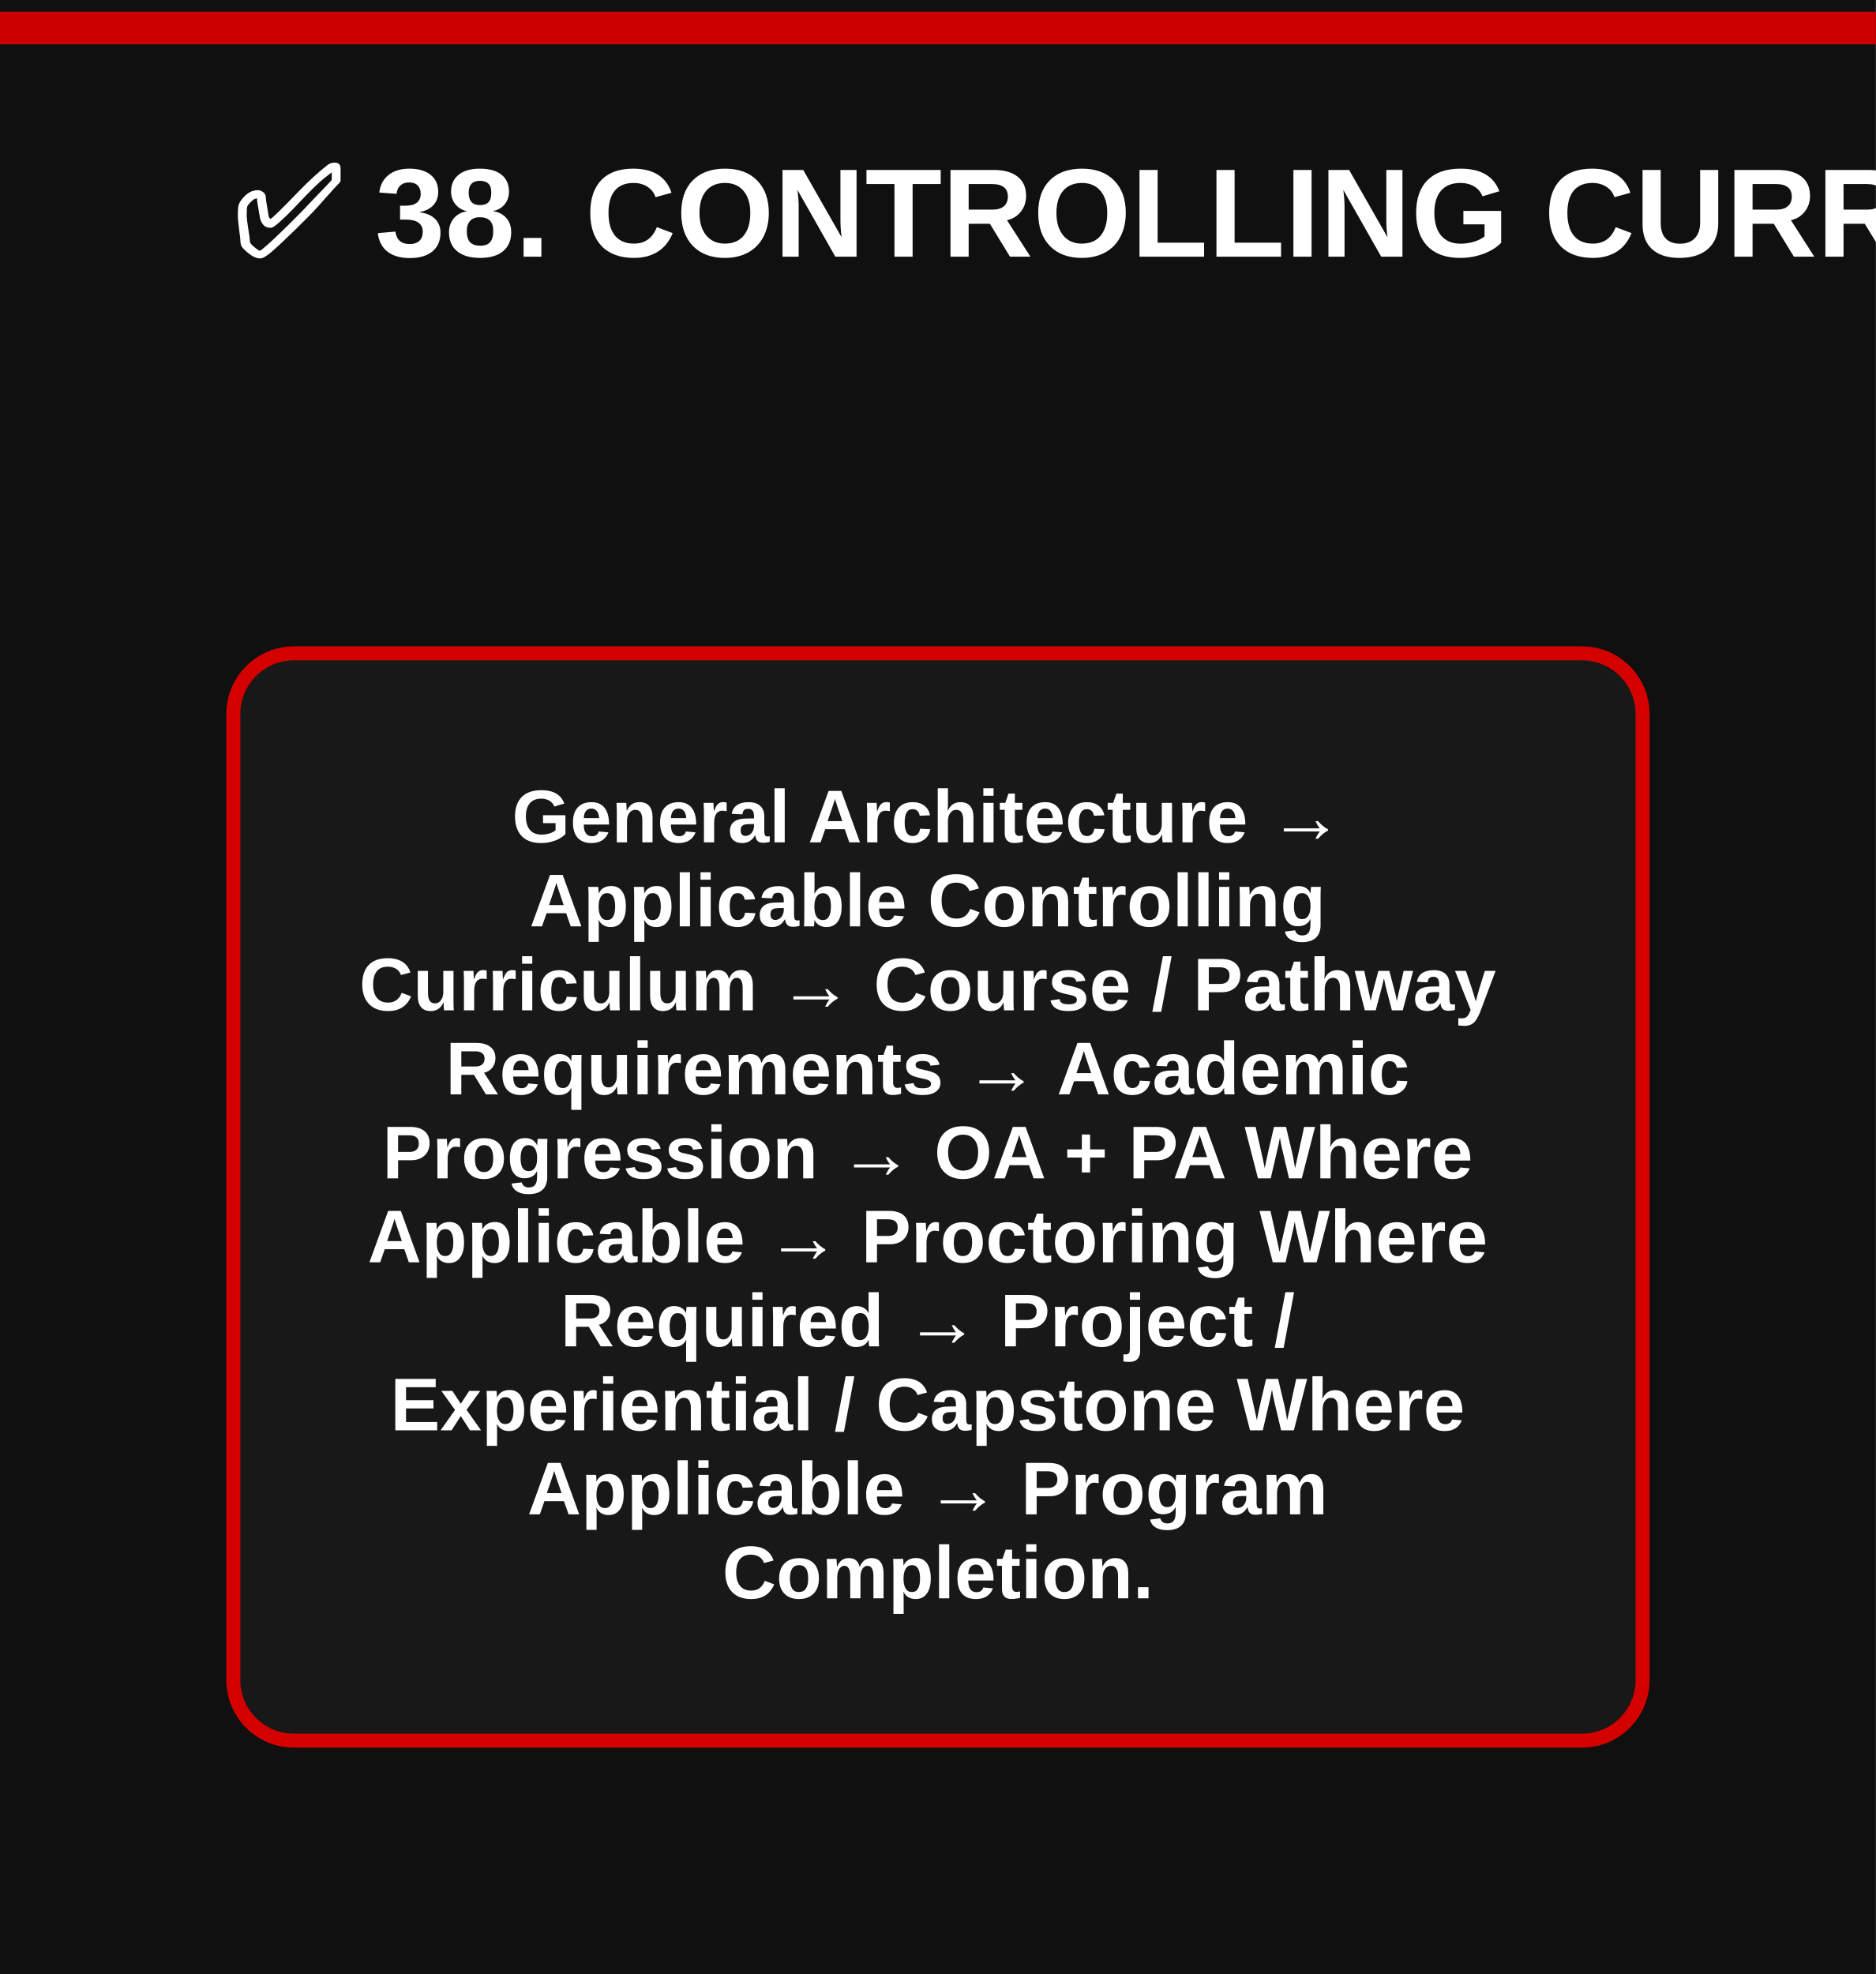
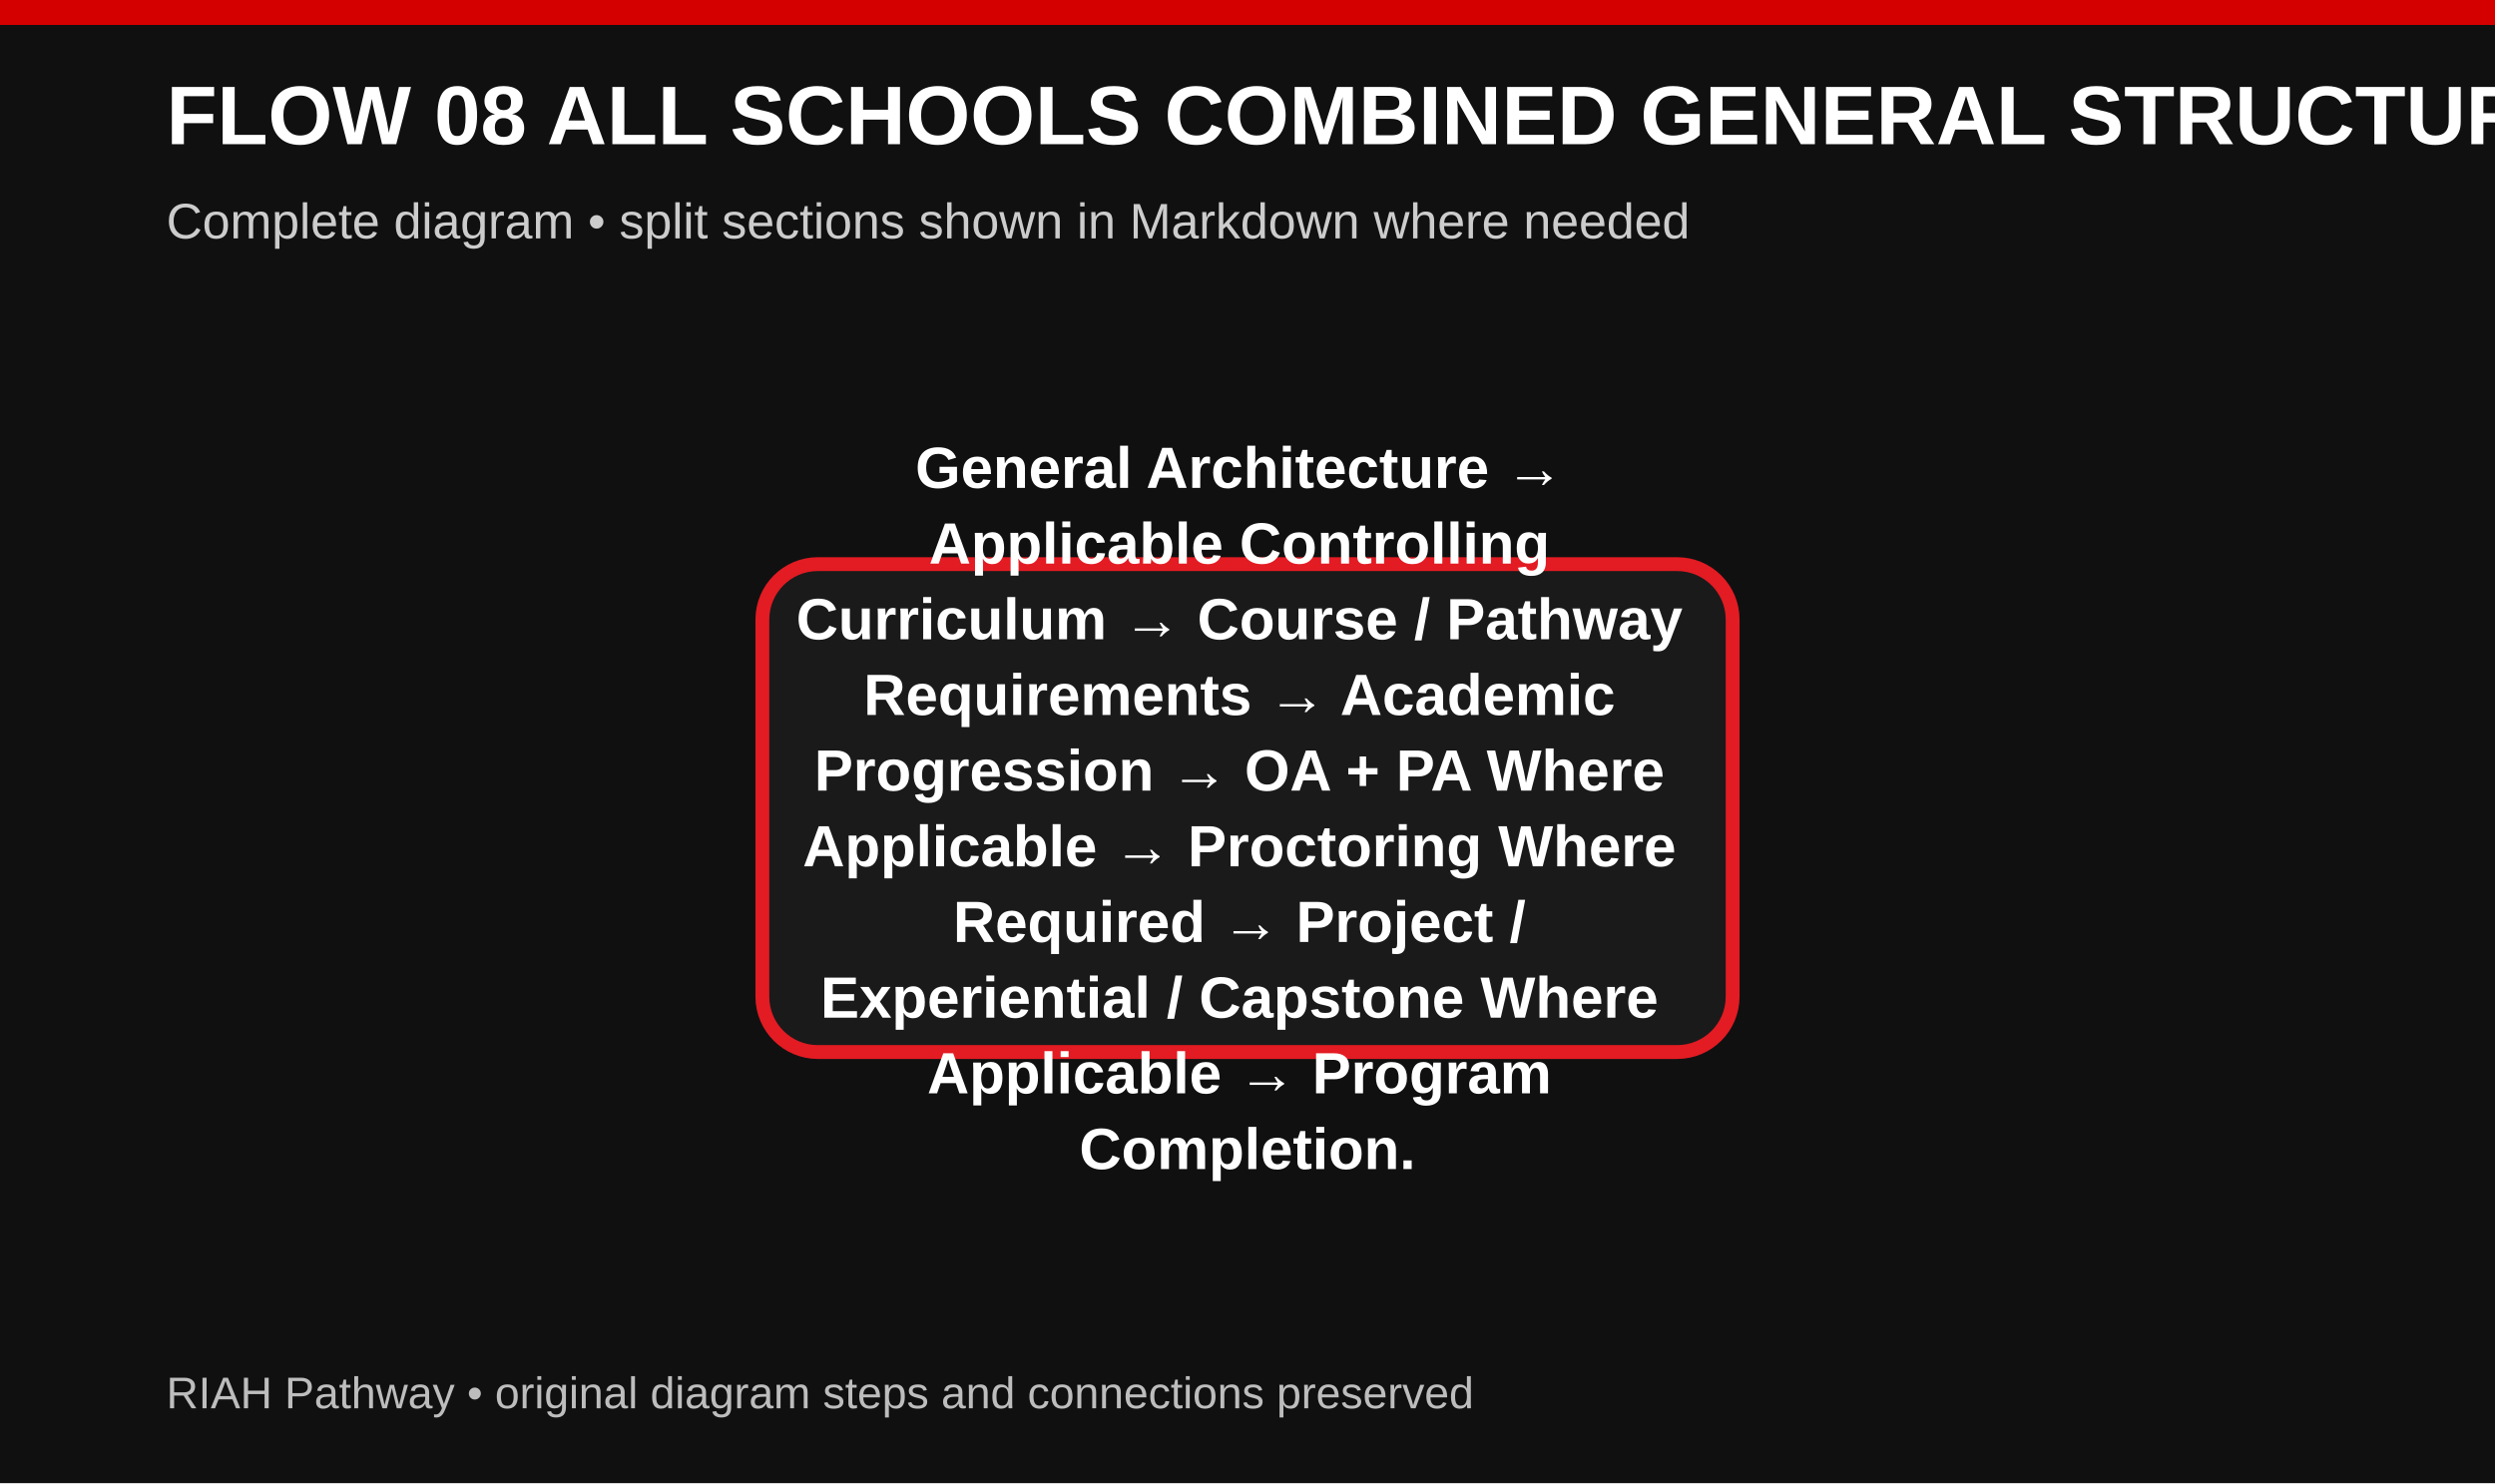
- <svg xmlns="http://www.w3.org/2000/svg" width="402" height="423" viewBox="0 0 402 423" role="img" aria-label="✅ 38. CONTROLLING CURRICULUM STANDARD">
+ <svg xmlns="http://www.w3.org/2000/svg" width="900" height="535" viewBox="0 0 900 535" role="img" aria-label="FLOW 08 ALL SCHOOLS COMBINED GENERAL STRUCTURE">
  <defs>
-     <marker id="arrow" markerWidth="9" markerHeight="9" refX="8" refY="4.5" orient="auto">
-       <path d="M0,0 L9,4.5 L0,9 Z" fill="#CC0000" />
+     <marker id="arrow" markerWidth="10" markerHeight="10" refX="9" refY="5" orient="auto">
+       <path d="M0,0 L10,5 L0,10 Z" fill="#E31B23" />
    </marker>
  </defs>
-   <rect width="402" height="423" fill="#101010" />
-   <path d="M0,6 H402" stroke="#CC0000" stroke-width="7" />
-   <text x="50" y="55" fill="#FFFFFF" font-family="Arial,sans-serif" font-size="27" font-weight="700">✅ 38. CONTROLLING CURRICULUM STANDARD</text>
-   <rect x="50" y="140" width="302" height="233" rx="13" fill="#181818" stroke="#D40000" stroke-width="3" />
-   <text x="201" y="180.5" font-family="Arial,sans-serif" fill="#FFFFFF" text-anchor="middle" font-size="16" font-weight="600">
-     <tspan x="201" dy="0">General Architecture →</tspan>
-     <tspan x="201" dy="18">Applicable Controlling</tspan>
-     <tspan x="201" dy="18">Curriculum → Course / Pathway</tspan>
-     <tspan x="201" dy="18">Requirements → Academic</tspan>
-     <tspan x="201" dy="18">Progression → OA + PA Where</tspan>
-     <tspan x="201" dy="18">Applicable → Proctoring Where</tspan>
-     <tspan x="201" dy="18">Required → Project /</tspan>
-     <tspan x="201" dy="18">Experiential / Capstone Where</tspan>
-     <tspan x="201" dy="18">Applicable → Program</tspan>
-     <tspan x="201" dy="18">Completion.</tspan>
+   <rect width="900" height="535" fill="#101010" />
+   <rect width="900" height="9" fill="#D40000" />
+   <text x="60" y="52" fill="#FFFFFF" font-family="Arial,DejaVu Sans,sans-serif" font-size="30" font-weight="700">FLOW 08 ALL SCHOOLS COMBINED GENERAL STRUCTURE</text>
+   <text x="60" y="86" fill="#CCCCCC" font-family="Arial,DejaVu Sans,sans-serif" font-size="18">Complete diagram • split sections shown in Markdown where needed</text>
+   <rect x="275" y="203.5" width="350" height="176" rx="20" fill="#1A1A1A" stroke="#E31B23" stroke-width="5" />
+   <text x="450" y="176" font-family="Arial,DejaVu Sans,sans-serif" fill="#FFFFFF" font-size="21" font-weight="700" text-anchor="middle">
+     <tspan x="450" dy="0">General Architecture →</tspan>
+     <tspan x="450" dy="27.3">Applicable Controlling</tspan>
+     <tspan x="450" dy="27.3">Curriculum → Course / Pathway</tspan>
+     <tspan x="450" dy="27.3">Requirements → Academic</tspan>
+     <tspan x="450" dy="27.3">Progression → OA + PA Where</tspan>
+     <tspan x="450" dy="27.3">Applicable → Proctoring Where</tspan>
+     <tspan x="450" dy="27.3">Required → Project /</tspan>
+     <tspan x="450" dy="27.3">Experiential / Capstone Where</tspan>
+     <tspan x="450" dy="27.3">Applicable → Program</tspan>
+     <tspan x="450" dy="27.3">Completion.</tspan>
  </text>
+   <text x="60" y="508" fill="#BDBDBD" font-family="Arial,DejaVu Sans,sans-serif" font-size="16">RIAH Pathway • original diagram steps and connections preserved</text>
</svg>
